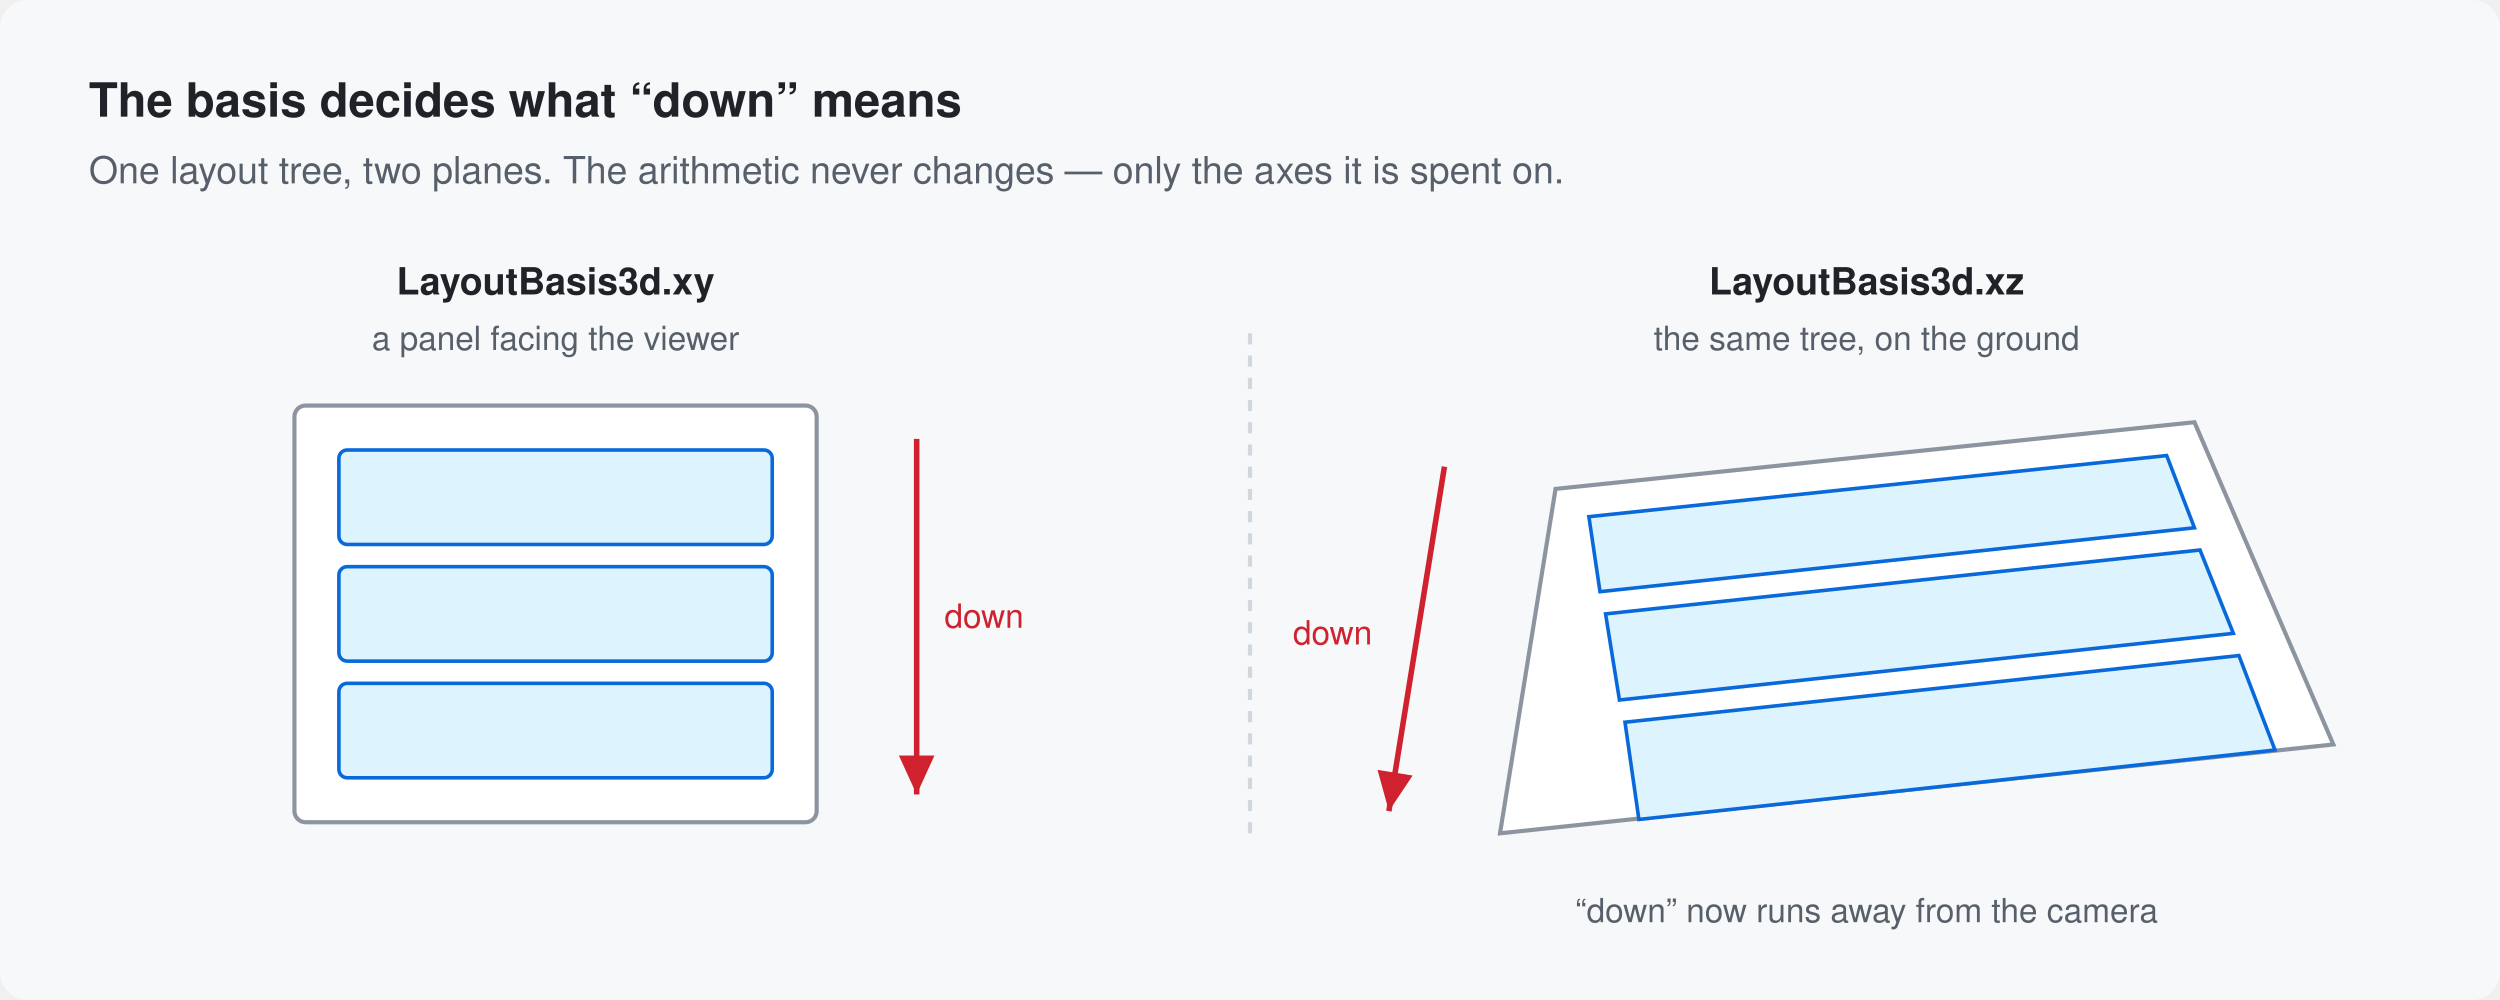
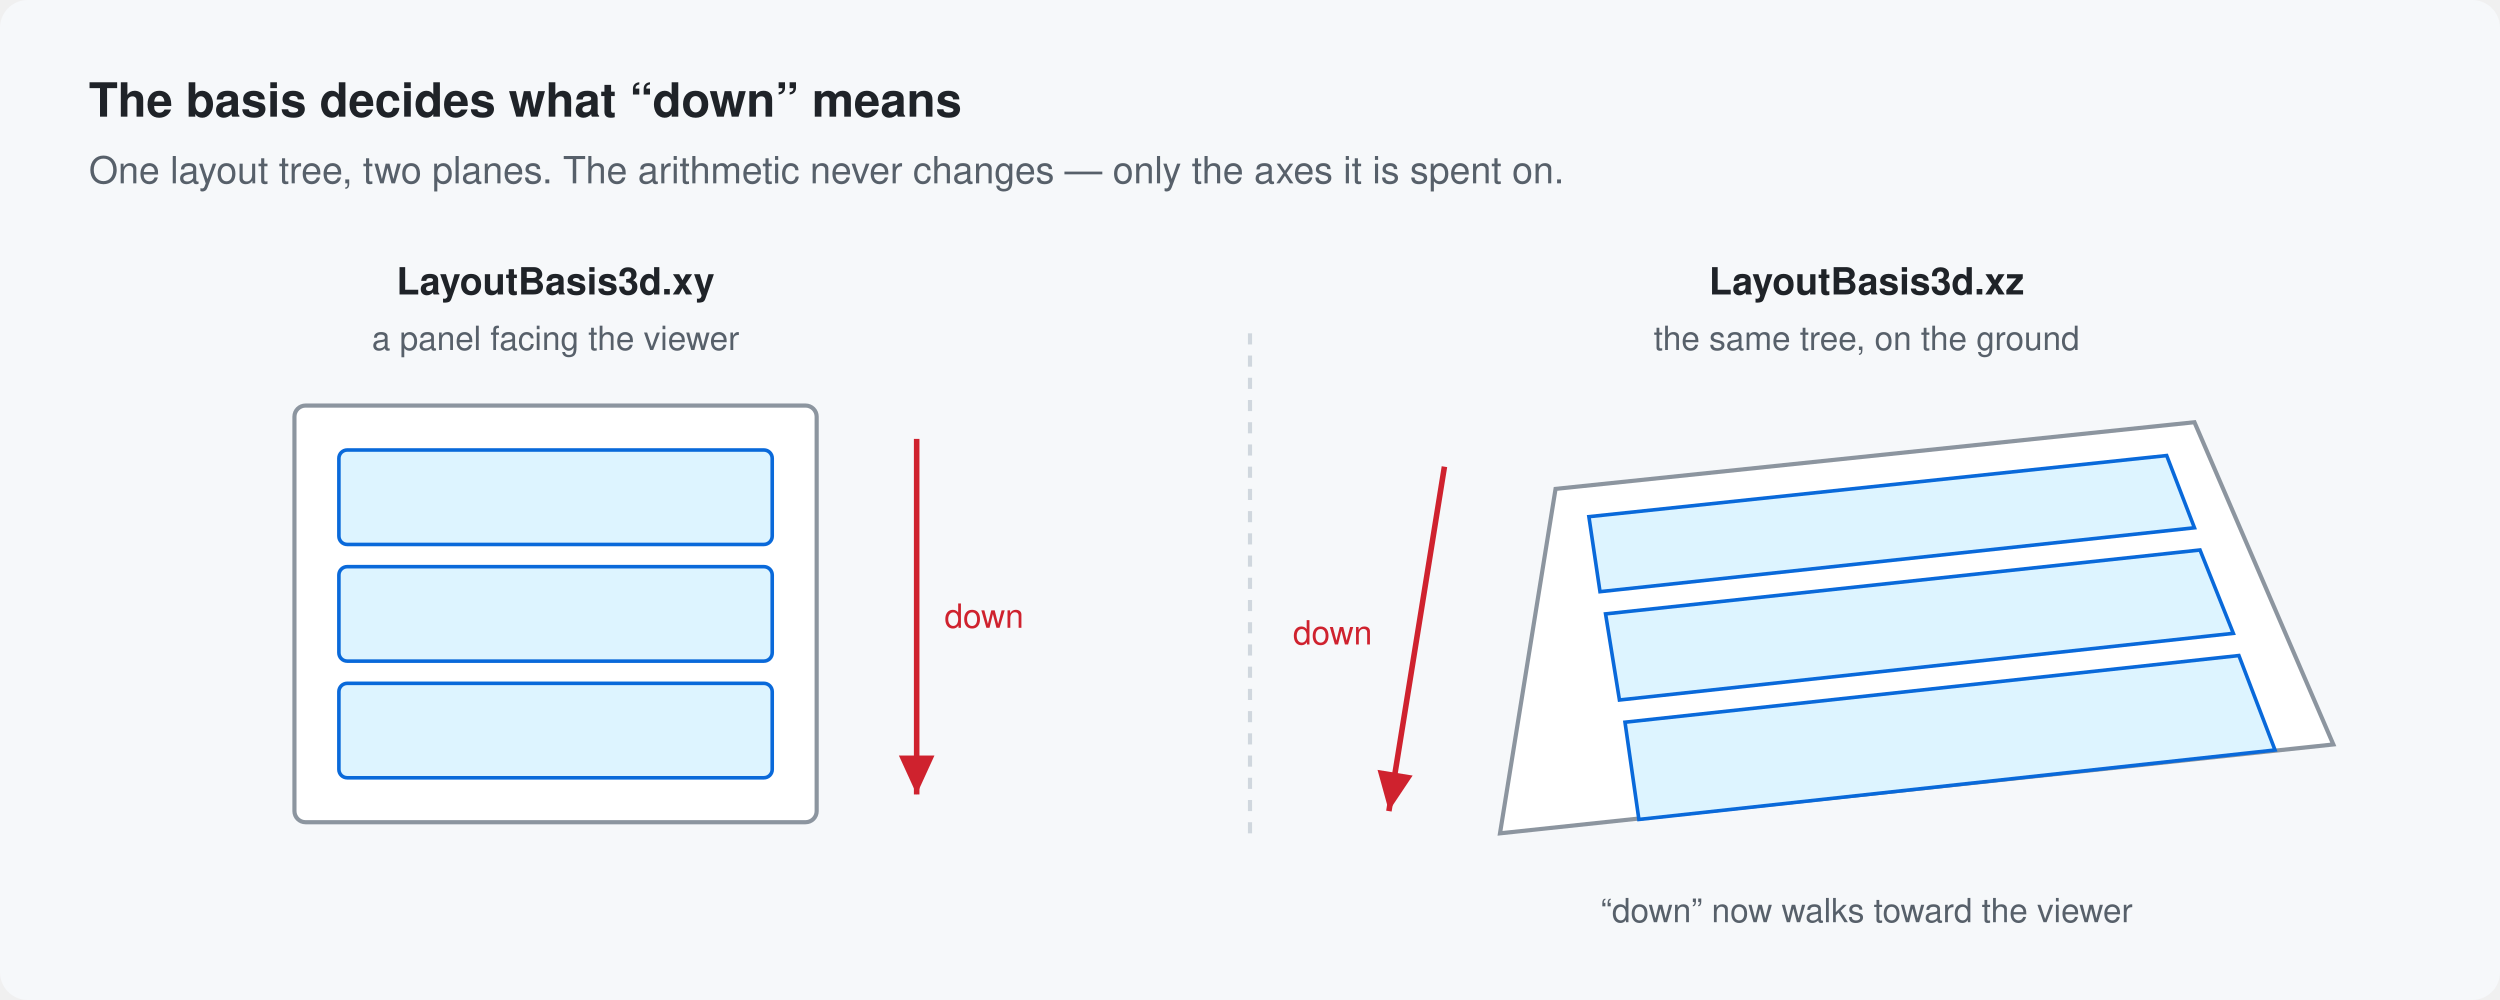
<svg xmlns="http://www.w3.org/2000/svg" viewBox="0 0 900 360" width="900" height="360" font-family="-apple-system, BlinkMacSystemFont, 'Segoe UI', Helvetica, Arial, sans-serif">
  <rect width="900" height="360" rx="10" fill="#f6f8fa" />
  <text x="32" y="42" font-size="17" font-weight="600" fill="#1f2328">The basis decides what “down” means</text>
  <text x="32" y="66" font-size="13.5" fill="#57606a">One layout tree, two planes. The arithmetic never changes — only the axes it is spent on.</text>
  <g>
    <text x="200" y="106" font-size="13.5" font-weight="600" fill="#1f2328" text-anchor="middle">LayoutBasis3d.xy</text>
    <text x="200" y="126" font-size="12" fill="#57606a" text-anchor="middle">a panel facing the viewer</text>
    <rect x="106" y="146" width="188" height="150" rx="4" fill="#ffffff" stroke="#8c959f" stroke-width="1.5" />
    <rect x="122" y="162" width="156" height="34" rx="3" fill="#ddf4ff" stroke="#0969da" stroke-width="1.3" />
    <rect x="122" y="204" width="156" height="34" rx="3" fill="#ddf4ff" stroke="#0969da" stroke-width="1.3" />
    <rect x="122" y="246" width="156" height="34" rx="3" fill="#ddf4ff" stroke="#0969da" stroke-width="1.3" />
    <path d="M330 158 L330 286" stroke="#cf222e" stroke-width="2" fill="none" marker-end="url(#red2)" />
    <text x="340" y="226" font-size="12" fill="#cf222e">down</text>
  </g>
  <path d="M450 120 L450 300" stroke="#d0d7de" stroke-width="1.5" stroke-dasharray="4 4" />
  <g>
    <text x="672" y="106" font-size="13.5" font-weight="600" fill="#1f2328" text-anchor="middle">LayoutBasis3d.xz</text>
    <text x="672" y="126" font-size="12" fill="#57606a" text-anchor="middle">the same tree, on the ground</text>
    <path d="M560 176 L790 152 L840 268 L540 300 Z" fill="#ffffff" stroke="#8c959f" stroke-width="1.5" />
    <path d="M572 186 L780 164 L790 190 L576 213 Z" fill="#ddf4ff" stroke="#0969da" stroke-width="1.3" />
    <path d="M578 221 L792 198 L804 228 L583 252 Z" fill="#ddf4ff" stroke="#0969da" stroke-width="1.3" />
    <path d="M585 260 L806 236 L819 270 L590 295 Z" fill="#ddf4ff" stroke="#0969da" stroke-width="1.3" />
    <path d="M520 168 L500 292" stroke="#cf222e" stroke-width="2" fill="none" marker-end="url(#red2)" />
    <text x="494" y="232" font-size="12" fill="#cf222e" text-anchor="end">down</text>
-     <text x="672" y="332" font-size="12" fill="#57606a" text-anchor="middle">“down” now runs away from the camera</text>
+     <text x="672" y="332" font-size="12" fill="#57606a" text-anchor="middle">“down” now walks toward the viewer</text>
  </g>
  <defs>
    <marker id="red2" markerWidth="9" markerHeight="9" refX="7" refY="3.2" orient="auto">
      <path d="M0,0 L7,3.2 L0,6.4 Z" fill="#cf222e" />
    </marker>
  </defs>
</svg>
